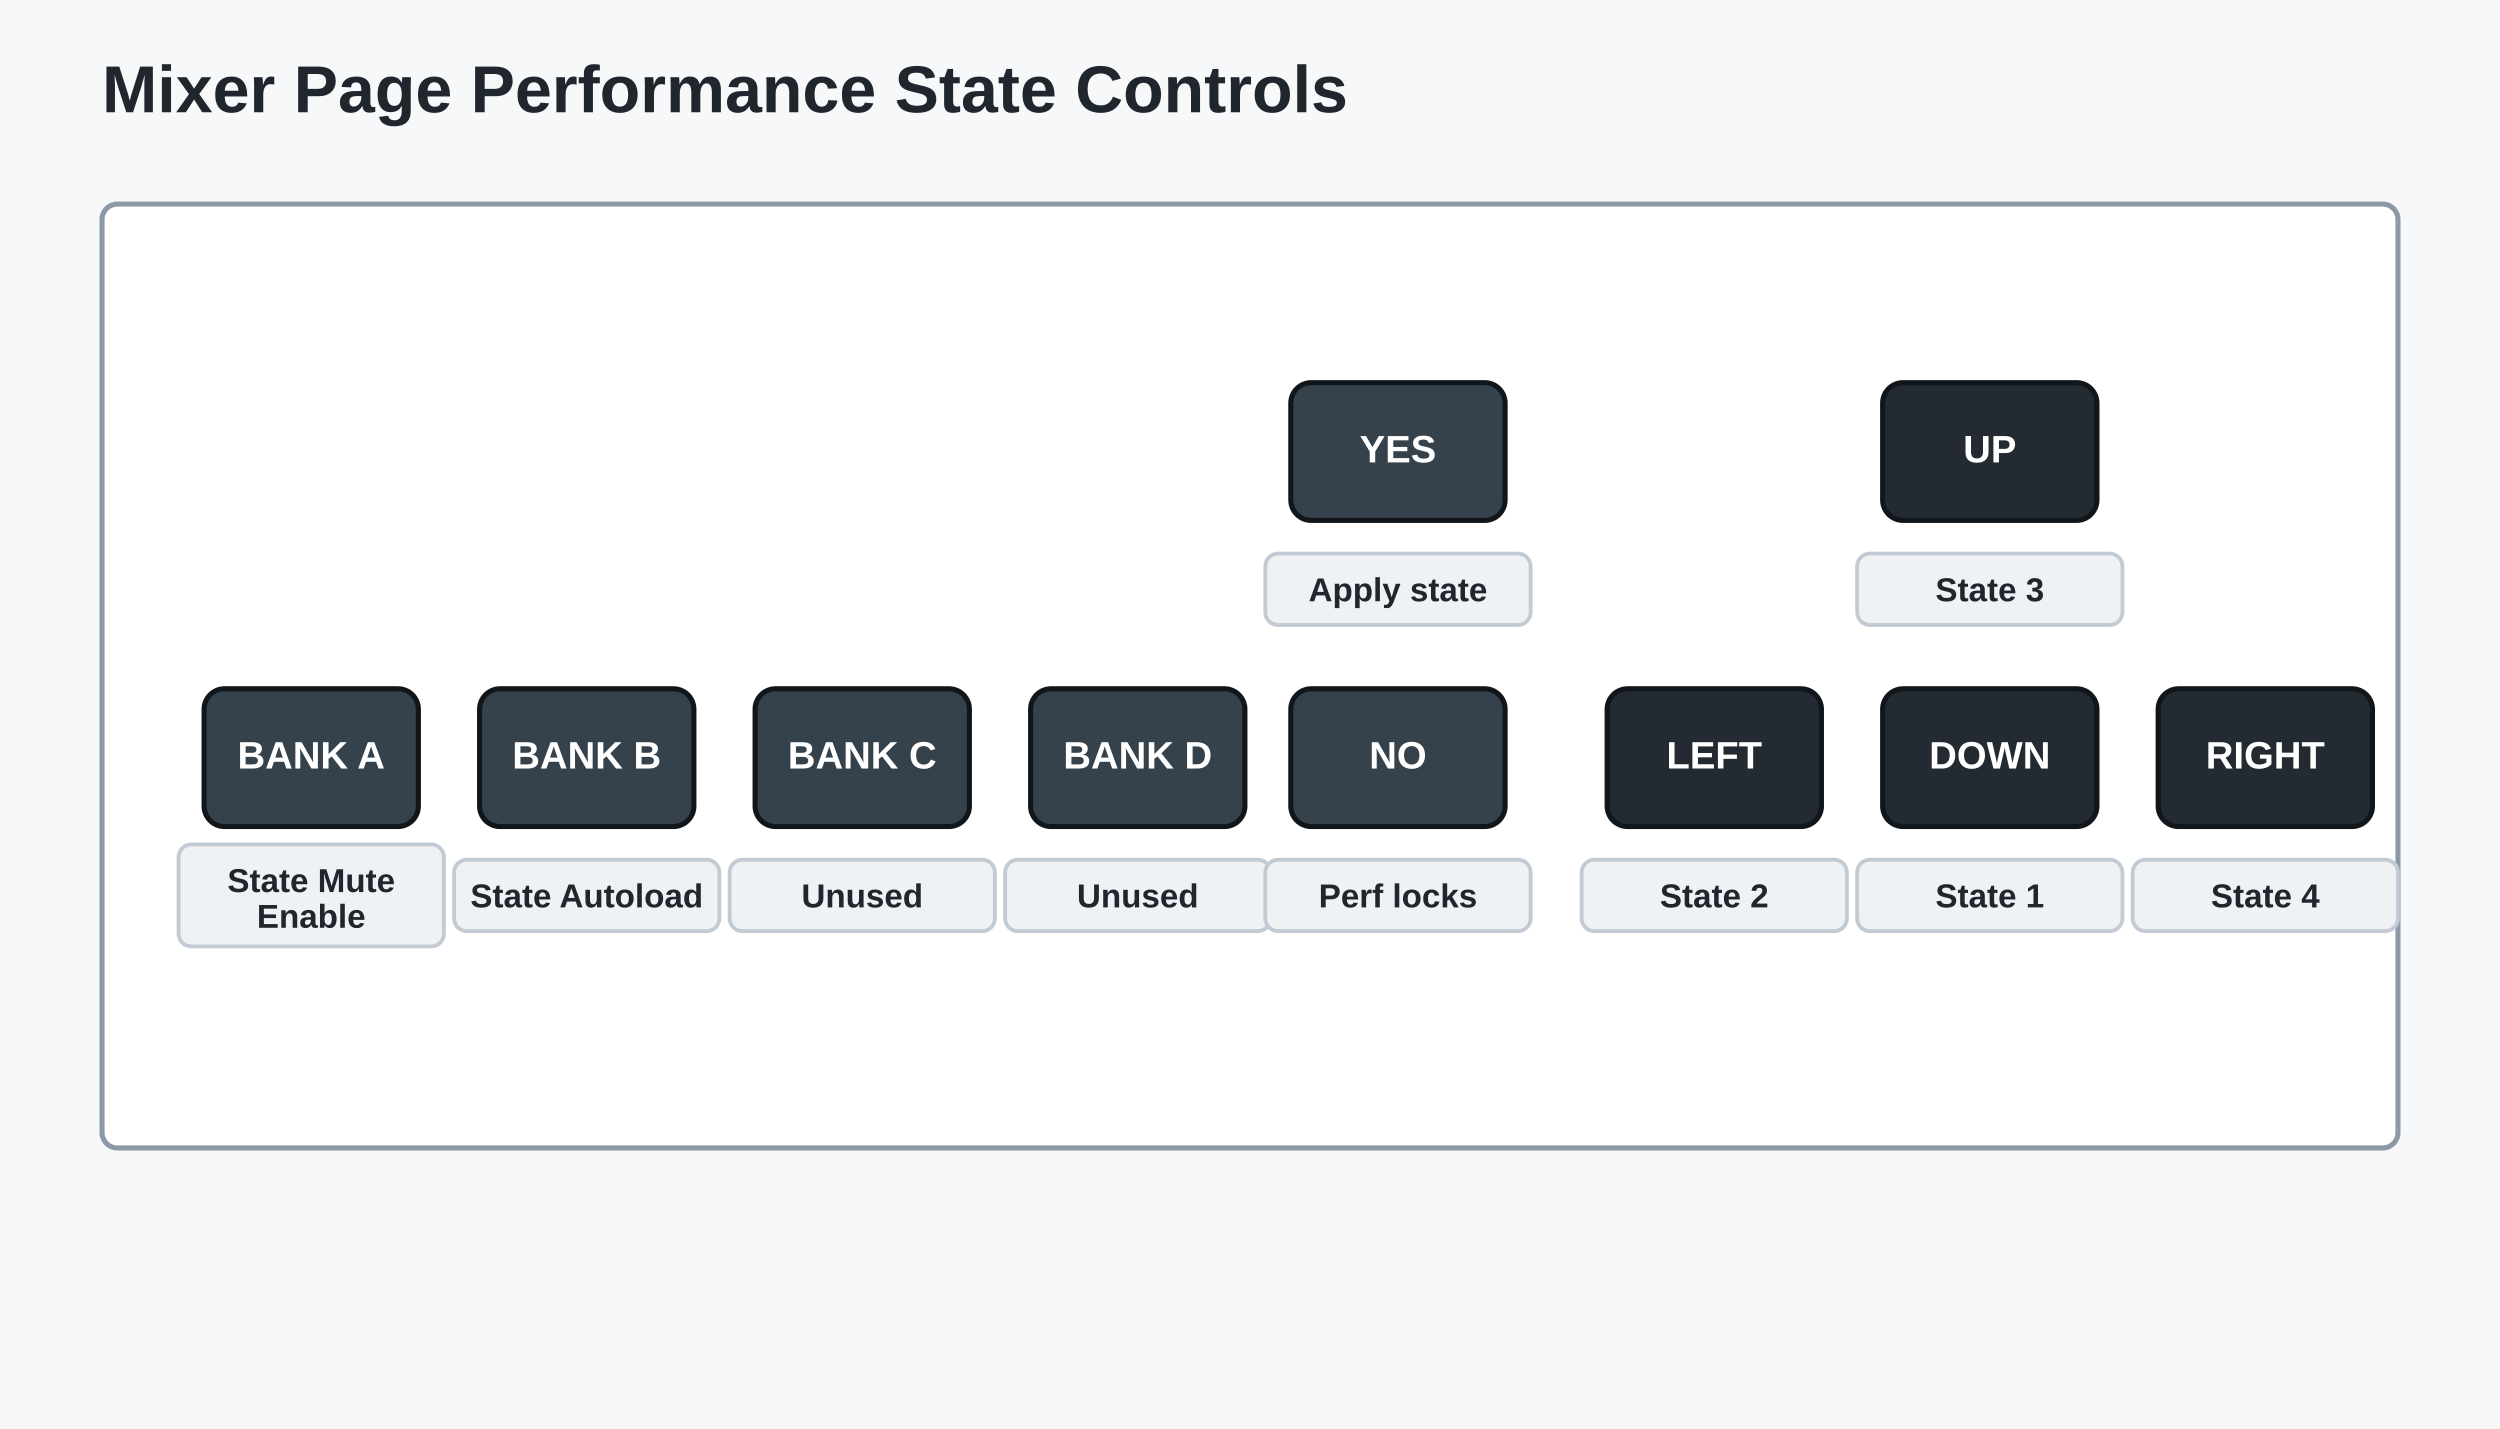
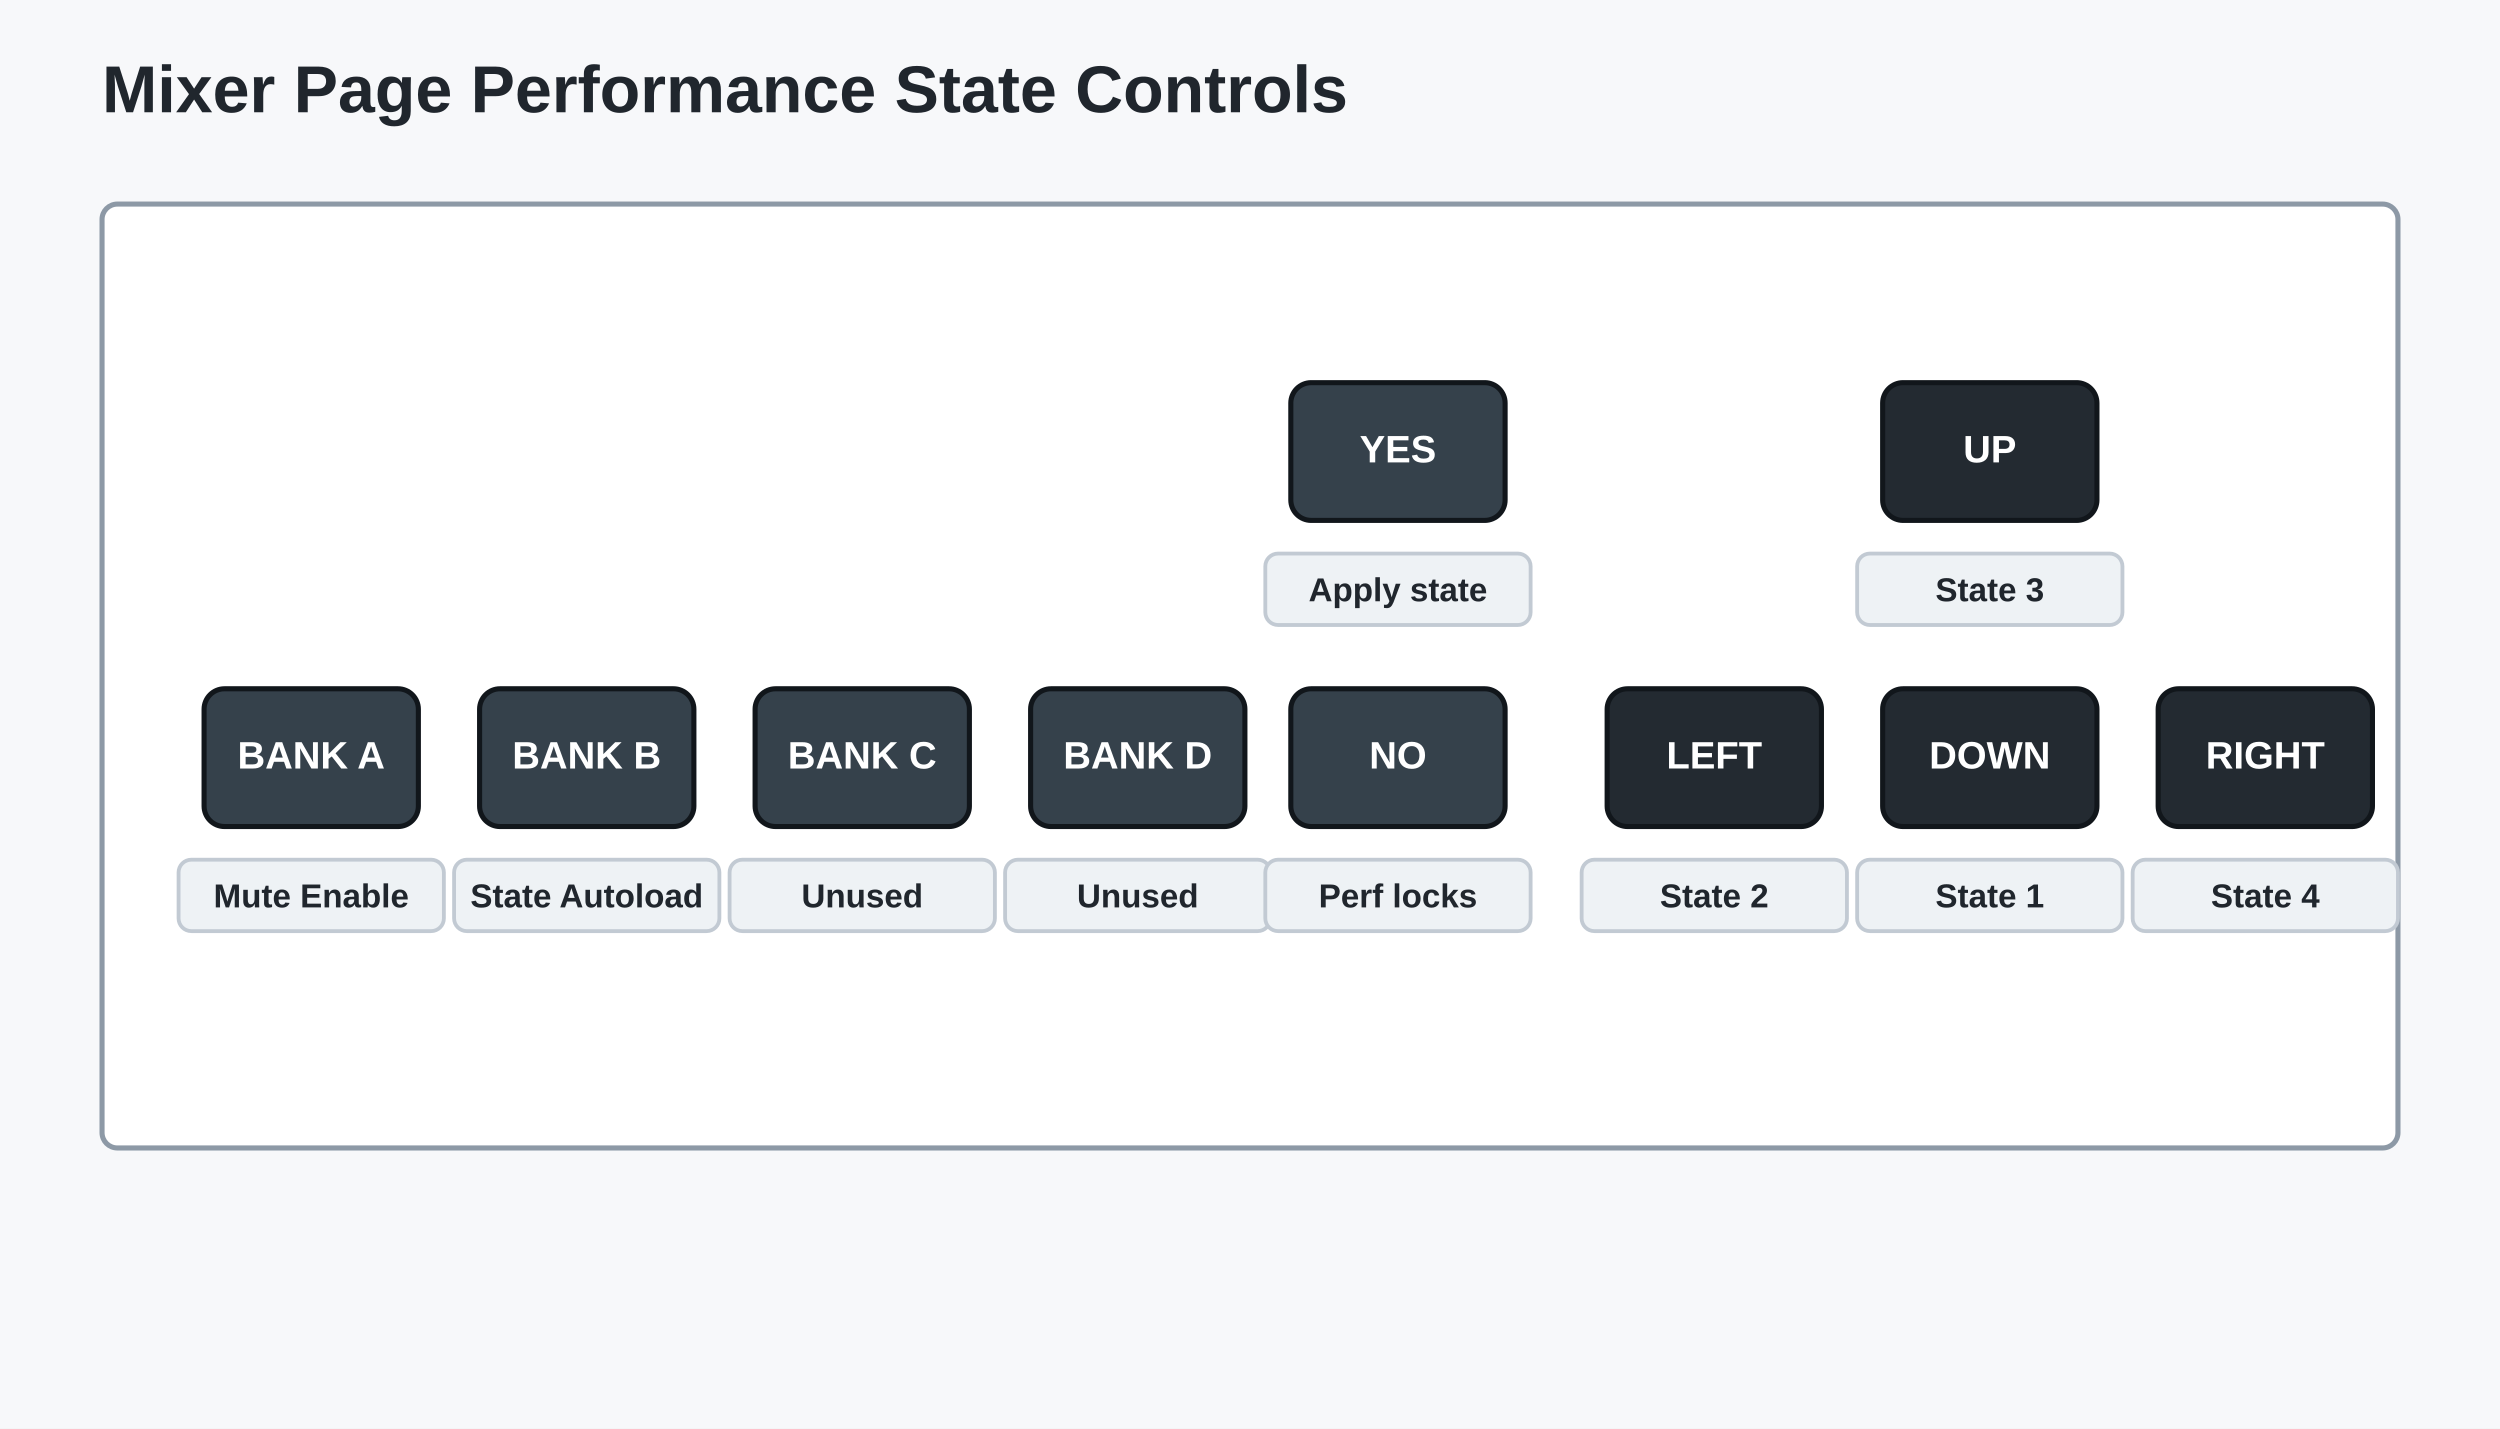
<svg xmlns="http://www.w3.org/2000/svg" viewBox="0 0 980 560" role="img" aria-labelledby="title desc">
  <defs>
    <style>
      .bg { fill: #f7f8fa; }
      .panel { fill: #ffffff; stroke: #8d99a6; stroke-width: 2; }
      .key { fill: #232a31; stroke: #11161b; stroke-width: 2; }
      .key-mid { fill: #35414b; stroke: #11161b; stroke-width: 2; }
      .key-text { fill: #ffffff; font: 700 15px Arial, Helvetica, sans-serif; text-anchor: middle; dominant-baseline: middle; }
      .title { fill: #20262d; font: 700 26px Arial, Helvetica, sans-serif; }
      .badge { fill: #eef2f5; stroke: #c2cad3; stroke-width: 1.5; }
      .badge-text { fill: #20262d; font: 700 13px Arial, Helvetica, sans-serif; text-anchor: middle; dominant-baseline: middle; }
    </style>
  </defs>
  <rect class="bg" x="0" y="0" width="980" height="560" />
  <text class="title" x="40" y="44">Mixer Page Performance State Controls</text>
  <rect class="panel" x="40" y="80" width="900" height="370" rx="6" />
  <g id="top-row">
    <rect class="key-mid" x="506" y="150" width="84" height="54" rx="8" />
    <text class="key-text" x="548" y="177">YES</text>
    <rect class="badge" x="496" y="217" width="104" height="28" rx="5" />
    <text class="badge-text" x="548" y="232">Apply state</text>
    <rect class="key" x="738" y="150" width="84" height="54" rx="8" />
    <text class="key-text" x="780" y="177">UP</text>
    <rect class="badge" x="728" y="217" width="104" height="28" rx="5" />
    <text class="badge-text" x="780" y="232">State 3</text>
  </g>
  <g id="bottom-row">
    <rect class="key-mid" x="80" y="270" width="84" height="54" rx="8" />
    <text class="key-text" x="122" y="297">BANK A</text>
-     <rect class="badge" x="70" y="331" width="104" height="40" rx="5" />
-     <text class="badge-text" x="122" y="346">State Mute</text>
-     <text class="badge-text" x="122" y="360">Enable</text>
+     <rect class="badge" x="70" y="337" width="104" height="28" rx="5" />
+     <text class="badge-text" x="122" y="352">Mute Enable</text>
    <rect class="key-mid" x="188" y="270" width="84" height="54" rx="8" />
    <text class="key-text" x="230" y="297">BANK B</text>
    <rect class="badge" x="178" y="337" width="104" height="28" rx="5" />
    <text class="badge-text" x="230" y="352">State Autoload</text>
    <rect class="key-mid" x="296" y="270" width="84" height="54" rx="8" />
    <text class="key-text" x="338" y="297">BANK C</text>
    <rect class="badge" x="286" y="337" width="104" height="28" rx="5" />
    <text class="badge-text" x="338" y="352">Unused</text>
    <rect class="key-mid" x="404" y="270" width="84" height="54" rx="8" />
    <text class="key-text" x="446" y="297">BANK D</text>
    <rect class="badge" x="394" y="337" width="104" height="28" rx="5" />
    <text class="badge-text" x="446" y="352">Unused</text>
    <rect class="key-mid" x="506" y="270" width="84" height="54" rx="8" />
    <text class="key-text" x="548" y="297">NO</text>
    <rect class="badge" x="496" y="337" width="104" height="28" rx="5" />
    <text class="badge-text" x="548" y="352">Perf locks</text>
    <rect class="key" x="630" y="270" width="84" height="54" rx="8" />
    <text class="key-text" x="672" y="297">LEFT</text>
    <rect class="badge" x="620" y="337" width="104" height="28" rx="5" />
    <text class="badge-text" x="672" y="352">State 2</text>
    <rect class="key" x="738" y="270" width="84" height="54" rx="8" />
    <text class="key-text" x="780" y="297">DOWN</text>
    <rect class="badge" x="728" y="337" width="104" height="28" rx="5" />
    <text class="badge-text" x="780" y="352">State 1</text>
    <rect class="key" x="846" y="270" width="84" height="54" rx="8" />
    <text class="key-text" x="888" y="297">RIGHT</text>
    <rect class="badge" x="836" y="337" width="104" height="28" rx="5" />
    <text class="badge-text" x="888" y="352">State 4</text>
  </g>
</svg>
